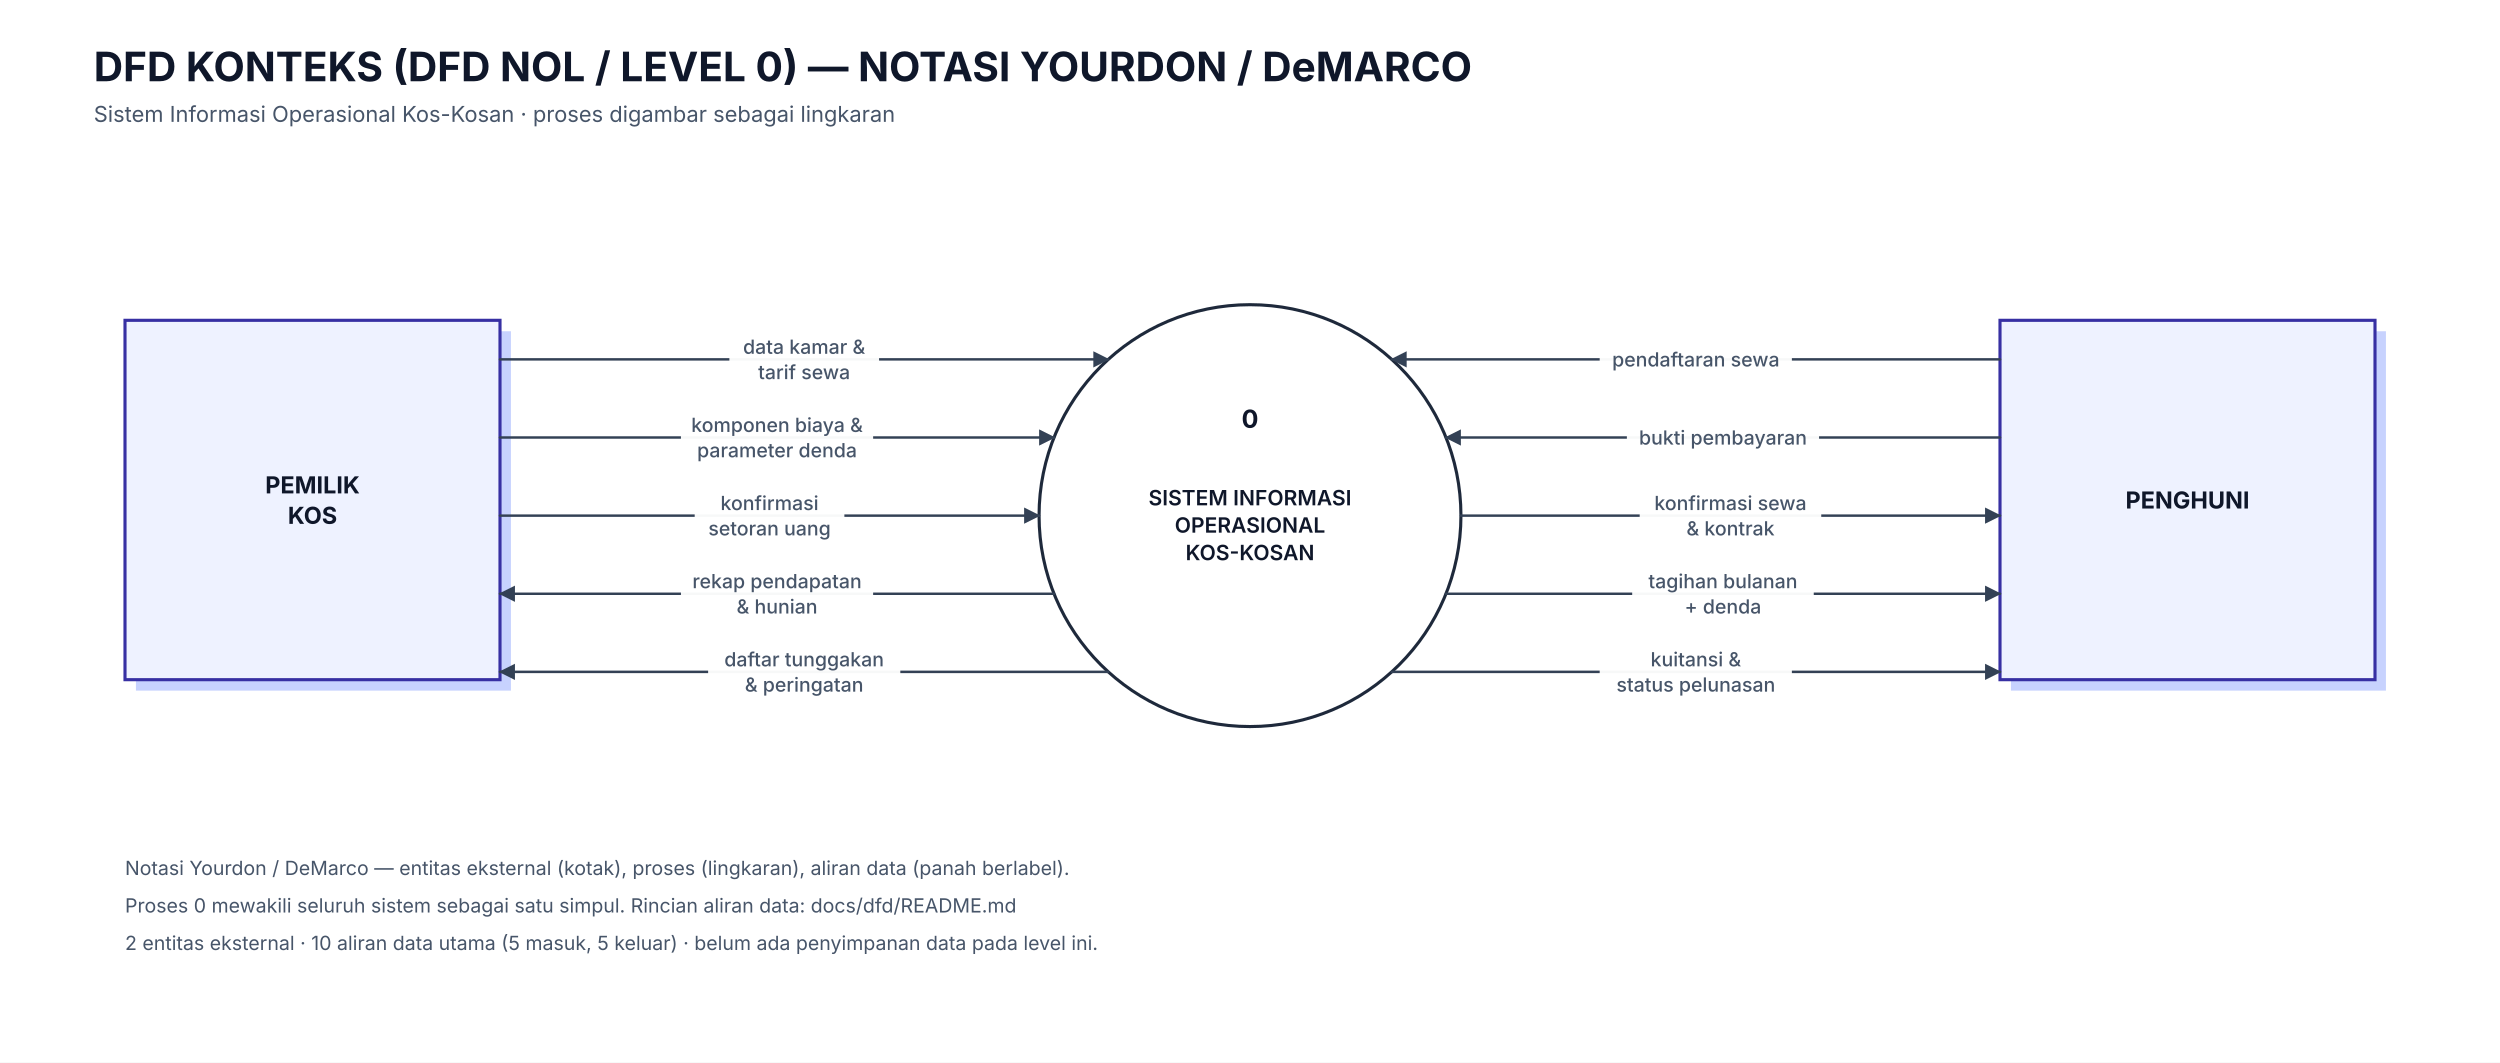
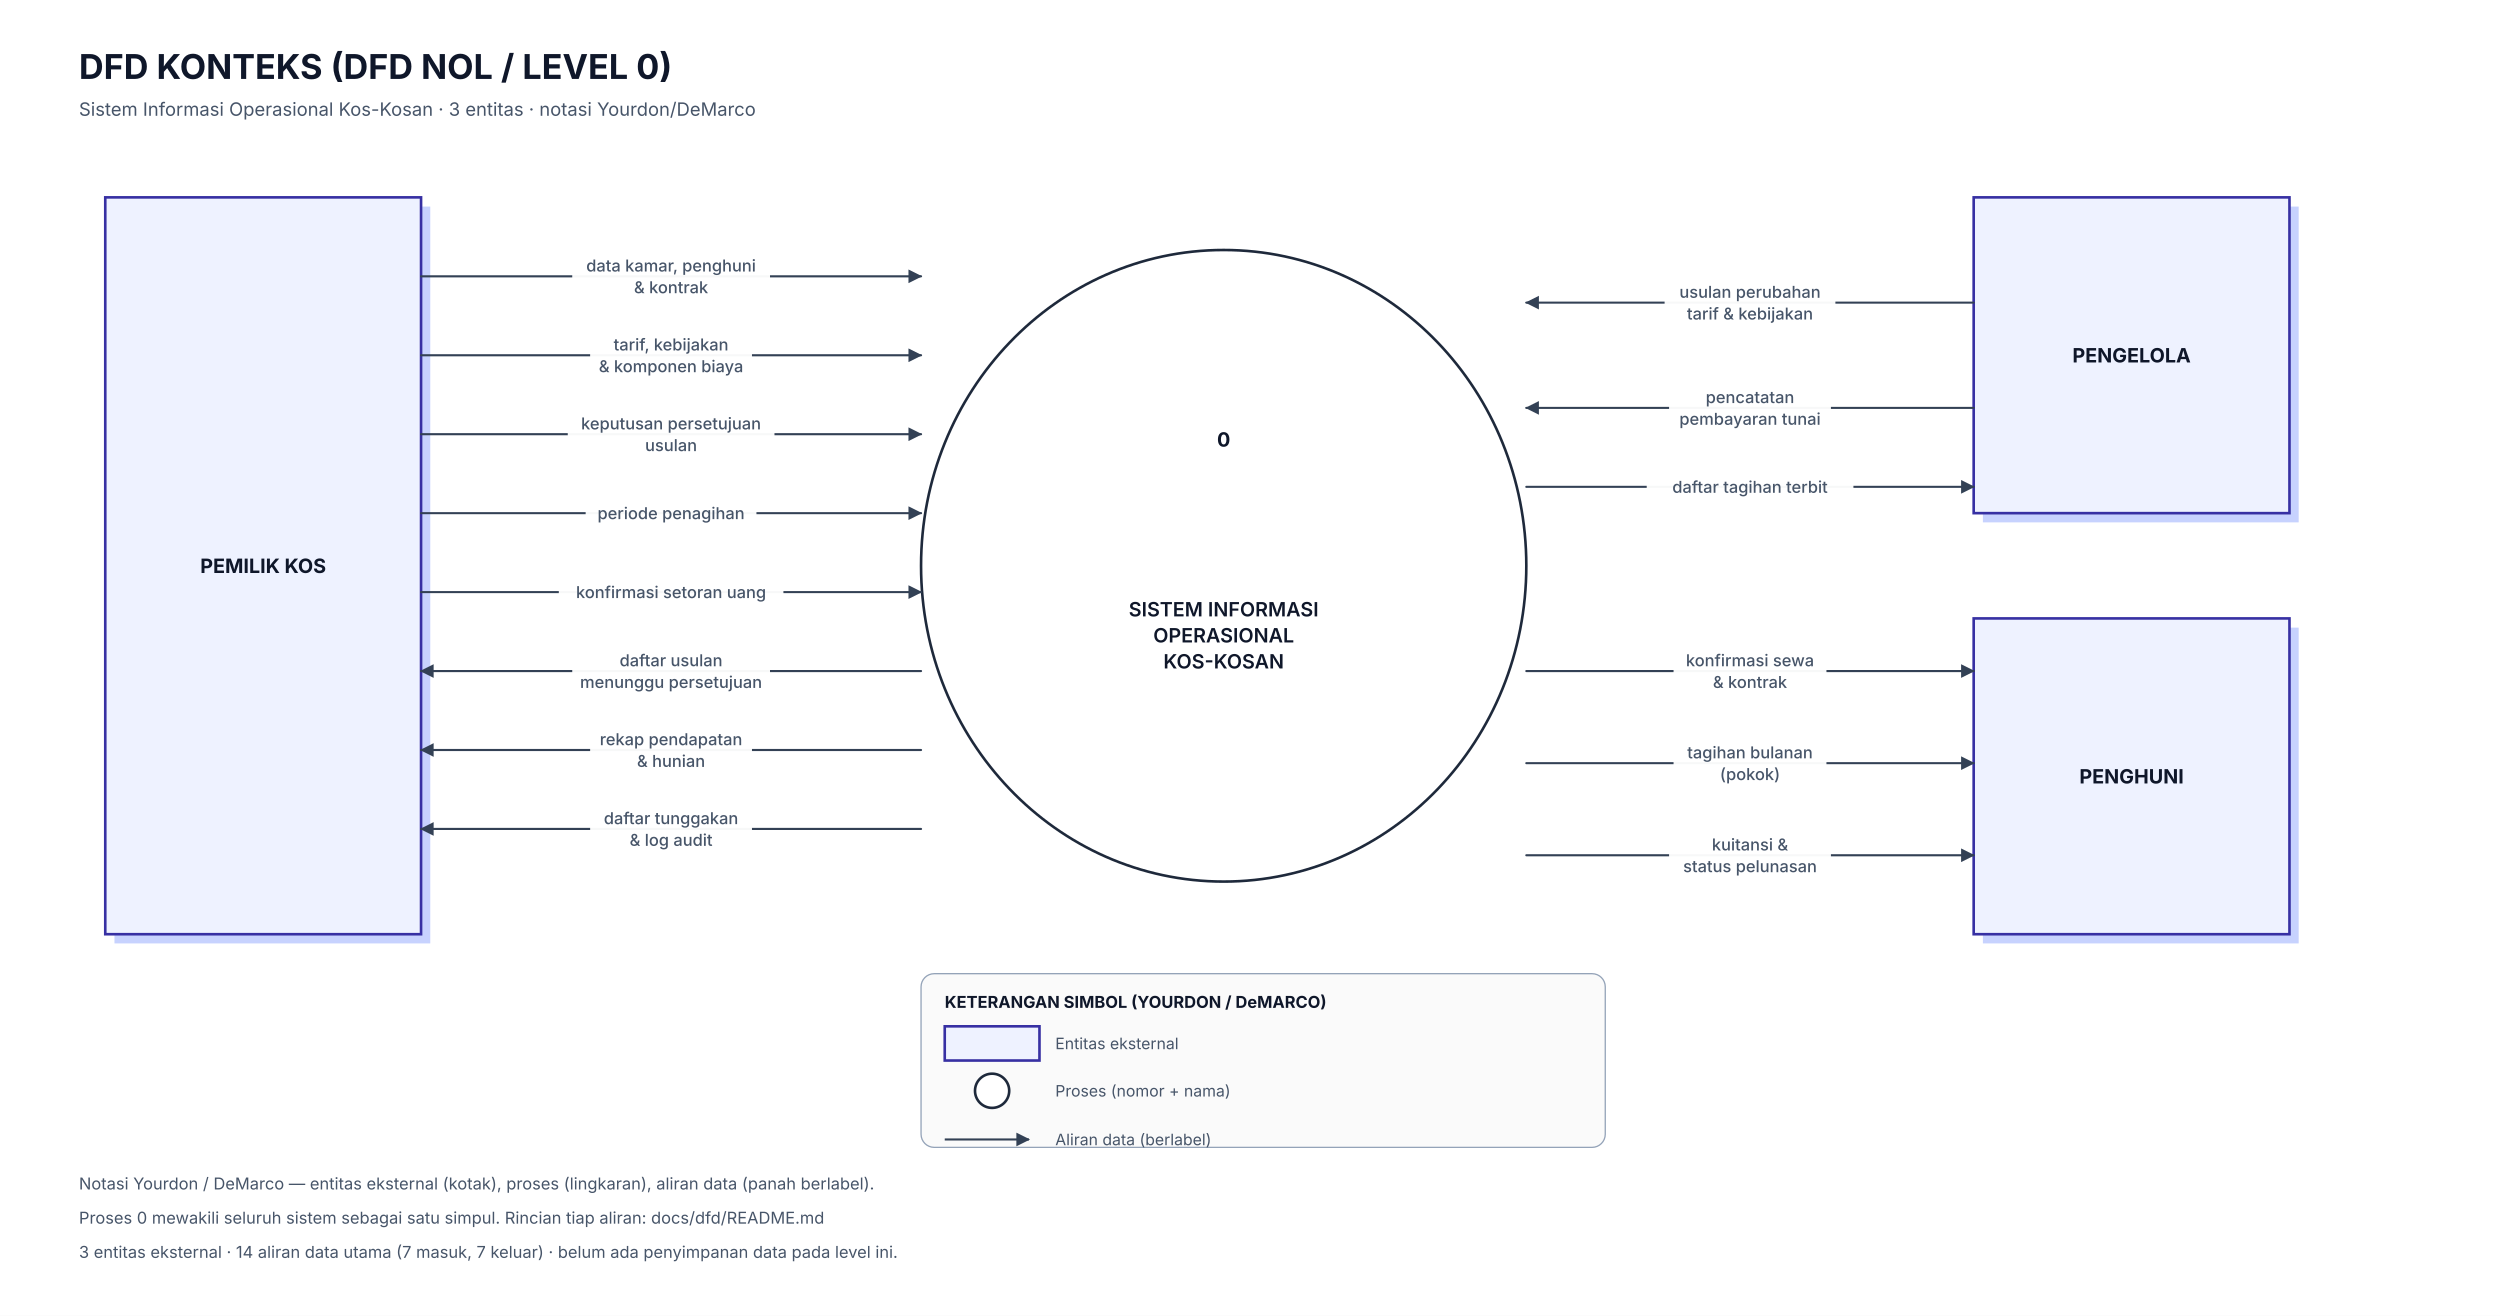
- <svg xmlns="http://www.w3.org/2000/svg" width="1600" height="680" viewBox="0 0 1600 680" font-family="'Segoe UI', 'Inter', 'Helvetica Neue', Arial, sans-serif">
+ <svg xmlns="http://www.w3.org/2000/svg" width="1900" height="1000" viewBox="0 0 1900 1000" font-family="'Segoe UI', 'Inter', 'Helvetica Neue', Arial, sans-serif">
  <defs>
    <marker id="arrow" viewBox="0 0 10 10" refX="9.2" refY="5" markerWidth="6.5" markerHeight="6.5" orient="auto-start-reverse">
      <path d="M0,0 L10,5 L0,10 Z" fill="#334155" />
    </marker>
  </defs>
-   <rect width="1600" height="680" fill="#ffffff" />
-   <text x="60" y="52" font-size="26" font-weight="700" fill="#0f172a">DFD KONTEKS (DFD NOL / LEVEL 0) — NOTASI YOURDON / DeMARCO</text>
-   <text x="60" y="78" font-size="14" font-weight="400" fill="#475569">Sistem Informasi Operasional Kos-Kosan  ·  proses digambar sebagai lingkaran</text>
-   <rect x="87" y="212" width="240" height="230" fill="#c7d2fe" />
-   <rect x="80" y="205" width="240" height="230" fill="#eef2ff" stroke="#3730a3" stroke-width="2" />
-   <text x="200" y="310.3" text-anchor="middle" dominant-baseline="central" font-size="15" font-weight="700" fill="#0f172a">PEMILIK</text>
-   <text x="200" y="329.8" text-anchor="middle" dominant-baseline="central" font-size="15" font-weight="700" fill="#0f172a">KOS</text>
-   <rect x="1287" y="212" width="240" height="230" fill="#c7d2fe" />
-   <rect x="1280" y="205" width="240" height="230" fill="#eef2ff" stroke="#3730a3" stroke-width="2" />
-   <text x="1400" y="320" text-anchor="middle" dominant-baseline="central" font-size="15" font-weight="700" fill="#0f172a">PENGHUNI</text>
-   <circle cx="800" cy="330" r="135" fill="#ffffff" stroke="#1e293b" stroke-width="2" />
-   <text x="800" y="268" text-anchor="middle" dominant-baseline="central" font-size="16" font-weight="700" fill="#0f172a">0</text>
-   <text x="800" y="318.5" text-anchor="middle" dominant-baseline="central" font-size="13.5" font-weight="600" fill="#0f172a">SISTEM INFORMASI</text>
-   <text x="800" y="336" text-anchor="middle" dominant-baseline="central" font-size="13.5" font-weight="600" fill="#0f172a">OPERASIONAL</text>
-   <text x="800" y="353.6" text-anchor="middle" dominant-baseline="central" font-size="13.5" font-weight="600" fill="#0f172a">KOS-KOSAN</text>
-   <path d="M320 230 L709.3 230" fill="none" stroke="#334155" stroke-width="1.6" marker-end="url(#arrow)" stroke-linejoin="round" stroke-linecap="round" />
-   <path d="M320 280 L674.6 280" fill="none" stroke="#334155" stroke-width="1.6" marker-end="url(#arrow)" stroke-linejoin="round" stroke-linecap="round" />
-   <path d="M320 330 L665 330" fill="none" stroke="#334155" stroke-width="1.6" marker-end="url(#arrow)" stroke-linejoin="round" stroke-linecap="round" />
-   <path d="M674.6 380 L320 380" fill="none" stroke="#334155" stroke-width="1.6" marker-end="url(#arrow)" stroke-linejoin="round" stroke-linecap="round" />
-   <path d="M709.3 430 L320 430" fill="none" stroke="#334155" stroke-width="1.6" marker-end="url(#arrow)" stroke-linejoin="round" stroke-linecap="round" />
-   <path d="M1280 230 L890.7 230" fill="none" stroke="#334155" stroke-width="1.6" marker-end="url(#arrow)" stroke-linejoin="round" stroke-linecap="round" />
-   <path d="M1280 280 L925.4 280" fill="none" stroke="#334155" stroke-width="1.6" marker-end="url(#arrow)" stroke-linejoin="round" stroke-linecap="round" />
-   <path d="M935 330 L1280 330" fill="none" stroke="#334155" stroke-width="1.6" marker-end="url(#arrow)" stroke-linejoin="round" stroke-linecap="round" />
-   <path d="M925.4 380 L1280 380" fill="none" stroke="#334155" stroke-width="1.6" marker-end="url(#arrow)" stroke-linejoin="round" stroke-linecap="round" />
-   <path d="M890.7 430 L1280 430" fill="none" stroke="#334155" stroke-width="1.6" marker-end="url(#arrow)" stroke-linejoin="round" stroke-linecap="round" />
-   <rect x="466.8" y="209.8" width="95.8" height="40.5" rx="4" fill="#ffffff" opacity="0.96" />
-   <text x="514.654" y="221.9" text-anchor="middle" dominant-baseline="central" font-size="12.5" font-weight="500" fill="#475569">data kamar &amp;</text>
-   <text x="514.654" y="238.1" text-anchor="middle" dominant-baseline="central" font-size="12.5" font-weight="500" fill="#475569">tarif sewa</text>
-   <rect x="435.8" y="259.8" width="123" height="40.5" rx="4" fill="#ffffff" opacity="0.96" />
-   <text x="497.3" y="271.9" text-anchor="middle" dominant-baseline="central" font-size="12.5" font-weight="500" fill="#475569">komponen biaya &amp;</text>
-   <text x="497.3" y="288.1" text-anchor="middle" dominant-baseline="central" font-size="12.5" font-weight="500" fill="#475569">parameter denda</text>
-   <rect x="444.6" y="309.8" width="95.8" height="40.5" rx="4" fill="#ffffff" opacity="0.96" />
-   <text x="492.5" y="321.9" text-anchor="middle" dominant-baseline="central" font-size="12.5" font-weight="500" fill="#475569">konfirmasi</text>
-   <text x="492.5" y="338.1" text-anchor="middle" dominant-baseline="central" font-size="12.5" font-weight="500" fill="#475569">setoran uang</text>
-   <rect x="435.8" y="359.8" width="123" height="40.5" rx="4" fill="#ffffff" opacity="0.96" />
-   <text x="497.3" y="371.9" text-anchor="middle" dominant-baseline="central" font-size="12.5" font-weight="500" fill="#475569">rekap pendapatan</text>
-   <text x="497.3" y="388.1" text-anchor="middle" dominant-baseline="central" font-size="12.5" font-weight="500" fill="#475569">&amp; hunian</text>
-   <rect x="453.2" y="409.8" width="123" height="40.5" rx="4" fill="#ffffff" opacity="0.96" />
-   <text x="514.654" y="421.9" text-anchor="middle" dominant-baseline="central" font-size="12.5" font-weight="500" fill="#475569">daftar tunggakan</text>
-   <text x="514.654" y="438.1" text-anchor="middle" dominant-baseline="central" font-size="12.5" font-weight="500" fill="#475569">&amp; peringatan</text>
-   <rect x="1023.8" y="218.1" width="123" height="23.8" rx="4" fill="#ffffff" opacity="0.96" />
-   <text x="1085.346" y="230" text-anchor="middle" dominant-baseline="central" font-size="12.5" font-weight="500" fill="#475569">pendaftaran sewa</text>
-   <rect x="1041.2" y="268.1" width="123" height="23.8" rx="4" fill="#ffffff" opacity="0.96" />
-   <text x="1102.7" y="280" text-anchor="middle" dominant-baseline="central" font-size="12.5" font-weight="500" fill="#475569">bukti pembayaran</text>
-   <rect x="1049.4" y="309.8" width="116.2" height="40.5" rx="4" fill="#ffffff" opacity="0.96" />
-   <text x="1107.5" y="321.9" text-anchor="middle" dominant-baseline="central" font-size="12.5" font-weight="500" fill="#475569">konfirmasi sewa</text>
-   <text x="1107.5" y="338.1" text-anchor="middle" dominant-baseline="central" font-size="12.5" font-weight="500" fill="#475569">&amp; kontrak</text>
-   <rect x="1044.6" y="359.8" width="116.2" height="40.5" rx="4" fill="#ffffff" opacity="0.96" />
-   <text x="1102.7" y="371.9" text-anchor="middle" dominant-baseline="central" font-size="12.5" font-weight="500" fill="#475569">tagihan bulanan</text>
-   <text x="1102.7" y="388.1" text-anchor="middle" dominant-baseline="central" font-size="12.5" font-weight="500" fill="#475569">+ denda</text>
-   <rect x="1023.8" y="409.8" width="123" height="40.5" rx="4" fill="#ffffff" opacity="0.96" />
-   <text x="1085.346" y="421.9" text-anchor="middle" dominant-baseline="central" font-size="12.5" font-weight="500" fill="#475569">kuitansi &amp;</text>
-   <text x="1085.346" y="438.1" text-anchor="middle" dominant-baseline="central" font-size="12.5" font-weight="500" fill="#475569">status pelunasan</text>
-   <text x="80" y="560" font-size="12.5" fill="#475569">Notasi Yourdon / DeMarco — entitas eksternal (kotak), proses (lingkaran), aliran data (panah berlabel).</text>
-   <text x="80" y="584" font-size="12.5" fill="#475569">Proses 0 mewakili seluruh sistem sebagai satu simpul. Rincian aliran data: docs/dfd/README.md</text>
-   <text x="80" y="608" font-size="12.5" fill="#475569">2 entitas eksternal  ·  10 aliran data utama (5 masuk, 5 keluar)  ·  belum ada penyimpanan data pada level ini.</text>
+   <rect width="1900" height="1000" fill="#ffffff" />
+   <text x="60" y="60" font-size="26" font-weight="700" fill="#0f172a">DFD KONTEKS (DFD NOL / LEVEL 0)</text>
+   <text x="60" y="88" font-size="14" font-weight="400" fill="#475569">Sistem Informasi Operasional Kos-Kosan  ·  3 entitas  ·  notasi Yourdon/DeMarco</text>
+   <rect x="87" y="157" width="240" height="560" fill="#c7d2fe" />
+   <rect x="80" y="150" width="240" height="560" fill="#eef2ff" stroke="#3730a3" stroke-width="2" />
+   <text x="200" y="430" text-anchor="middle" dominant-baseline="central" font-size="15" font-weight="700" fill="#0f172a">PEMILIK KOS</text>
+   <rect x="1507" y="157" width="240" height="240" fill="#c7d2fe" />
+   <rect x="1500" y="150" width="240" height="240" fill="#eef2ff" stroke="#3730a3" stroke-width="2" />
+   <text x="1620" y="270" text-anchor="middle" dominant-baseline="central" font-size="15" font-weight="700" fill="#0f172a">PENGELOLA</text>
+   <rect x="1507" y="477" width="240" height="240" fill="#c7d2fe" />
+   <rect x="1500" y="470" width="240" height="240" fill="#eef2ff" stroke="#3730a3" stroke-width="2" />
+   <text x="1620" y="590" text-anchor="middle" dominant-baseline="central" font-size="15" font-weight="700" fill="#0f172a">PENGHUNI</text>
+   <ellipse cx="930" cy="430" rx="230" ry="240" fill="#ffffff" stroke="#1e293b" stroke-width="2" />
+   <text x="930" y="334" text-anchor="middle" dominant-baseline="central" font-size="15" font-weight="700" fill="#0f172a">0</text>
+   <text x="930" y="463" text-anchor="middle" dominant-baseline="central" font-size="15" font-weight="600" fill="#0f172a">SISTEM INFORMASI</text>
+   <text x="930" y="482.8" text-anchor="middle" dominant-baseline="central" font-size="15" font-weight="600" fill="#0f172a">OPERASIONAL</text>
+   <text x="930" y="502.6" text-anchor="middle" dominant-baseline="central" font-size="15" font-weight="600" fill="#0f172a">KOS-KOSAN</text>
+   <path d="M320 210 L700 210" fill="none" stroke="#334155" stroke-width="1.6" marker-end="url(#arrow)" stroke-linejoin="round" stroke-linecap="round" />
+   <path d="M320 270 L700 270" fill="none" stroke="#334155" stroke-width="1.6" marker-end="url(#arrow)" stroke-linejoin="round" stroke-linecap="round" />
+   <path d="M320 330 L700 330" fill="none" stroke="#334155" stroke-width="1.6" marker-end="url(#arrow)" stroke-linejoin="round" stroke-linecap="round" />
+   <path d="M320 390 L700 390" fill="none" stroke="#334155" stroke-width="1.6" marker-end="url(#arrow)" stroke-linejoin="round" stroke-linecap="round" />
+   <path d="M320 450 L700 450" fill="none" stroke="#334155" stroke-width="1.6" marker-end="url(#arrow)" stroke-linejoin="round" stroke-linecap="round" />
+   <path d="M1500 230 L1160 230" fill="none" stroke="#334155" stroke-width="1.6" marker-end="url(#arrow)" stroke-linejoin="round" stroke-linecap="round" />
+   <path d="M1500 310 L1160 310" fill="none" stroke="#334155" stroke-width="1.6" marker-end="url(#arrow)" stroke-linejoin="round" stroke-linecap="round" />
+   <path d="M1160 510 L1500 510" fill="none" stroke="#334155" stroke-width="1.6" marker-end="url(#arrow)" stroke-linejoin="round" stroke-linecap="round" />
+   <path d="M700 510 L320 510" fill="none" stroke="#334155" stroke-width="1.6" marker-end="url(#arrow)" stroke-linejoin="round" stroke-linecap="round" />
+   <path d="M1160 580 L1500 580" fill="none" stroke="#334155" stroke-width="1.6" marker-end="url(#arrow)" stroke-linejoin="round" stroke-linecap="round" />
+   <path d="M1160 370 L1500 370" fill="none" stroke="#334155" stroke-width="1.6" marker-end="url(#arrow)" stroke-linejoin="round" stroke-linecap="round" />
+   <path d="M1160 650 L1500 650" fill="none" stroke="#334155" stroke-width="1.6" marker-end="url(#arrow)" stroke-linejoin="round" stroke-linecap="round" />
+   <path d="M700 570 L320 570" fill="none" stroke="#334155" stroke-width="1.6" marker-end="url(#arrow)" stroke-linejoin="round" stroke-linecap="round" />
+   <path d="M700 630 L320 630" fill="none" stroke="#334155" stroke-width="1.6" marker-end="url(#arrow)" stroke-linejoin="round" stroke-linecap="round" />
+   <rect x="434.9" y="189.8" width="150.3" height="40.5" rx="4" fill="#ffffff" opacity="0.96" />
+   <text x="510" y="201.8" text-anchor="middle" dominant-baseline="central" font-size="12.5" font-weight="500" fill="#475569">data kamar, penghuni</text>
+   <text x="510" y="218.3" text-anchor="middle" dominant-baseline="central" font-size="12.5" font-weight="500" fill="#475569">&amp; kontrak</text>
+   <rect x="448.5" y="249.8" width="123" height="40.5" rx="4" fill="#ffffff" opacity="0.96" />
+   <text x="510" y="261.8" text-anchor="middle" dominant-baseline="central" font-size="12.5" font-weight="500" fill="#475569">tarif, kebijakan</text>
+   <text x="510" y="278.3" text-anchor="middle" dominant-baseline="central" font-size="12.5" font-weight="500" fill="#475569">&amp; komponen biaya</text>
+   <rect x="431.5" y="309.8" width="157.1" height="40.5" rx="4" fill="#ffffff" opacity="0.96" />
+   <text x="510" y="321.8" text-anchor="middle" dominant-baseline="central" font-size="12.5" font-weight="500" fill="#475569">keputusan persetujuan</text>
+   <text x="510" y="338.3" text-anchor="middle" dominant-baseline="central" font-size="12.5" font-weight="500" fill="#475569">usulan</text>
+   <rect x="445.1" y="378.1" width="129.8" height="23.8" rx="4" fill="#ffffff" opacity="0.96" />
+   <text x="510" y="390" text-anchor="middle" dominant-baseline="central" font-size="12.5" font-weight="500" fill="#475569">periode penagihan</text>
+   <rect x="424.7" y="438.1" width="170.7" height="23.8" rx="4" fill="#ffffff" opacity="0.96" />
+   <text x="510" y="450" text-anchor="middle" dominant-baseline="central" font-size="12.5" font-weight="500" fill="#475569">konfirmasi setoran uang</text>
+   <rect x="1265.1" y="209.8" width="129.8" height="40.5" rx="4" fill="#ffffff" opacity="0.96" />
+   <text x="1330" y="221.8" text-anchor="middle" dominant-baseline="central" font-size="12.5" font-weight="500" fill="#475569">usulan perubahan</text>
+   <text x="1330" y="238.3" text-anchor="middle" dominant-baseline="central" font-size="12.5" font-weight="500" fill="#475569">tarif &amp; kebijakan</text>
+   <rect x="1268.5" y="289.8" width="123" height="40.5" rx="4" fill="#ffffff" opacity="0.96" />
+   <text x="1330" y="301.8" text-anchor="middle" dominant-baseline="central" font-size="12.5" font-weight="500" fill="#475569">pencatatan</text>
+   <text x="1330" y="318.3" text-anchor="middle" dominant-baseline="central" font-size="12.5" font-weight="500" fill="#475569">pembayaran tunai</text>
+   <rect x="1271.9" y="489.8" width="116.2" height="40.5" rx="4" fill="#ffffff" opacity="0.96" />
+   <text x="1330" y="501.8" text-anchor="middle" dominant-baseline="central" font-size="12.5" font-weight="500" fill="#475569">konfirmasi sewa</text>
+   <text x="1330" y="518.3" text-anchor="middle" dominant-baseline="central" font-size="12.5" font-weight="500" fill="#475569">&amp; kontrak</text>
+   <rect x="434.9" y="489.8" width="150.3" height="40.5" rx="4" fill="#ffffff" opacity="0.96" />
+   <text x="510" y="501.8" text-anchor="middle" dominant-baseline="central" font-size="12.5" font-weight="500" fill="#475569">daftar usulan</text>
+   <text x="510" y="518.3" text-anchor="middle" dominant-baseline="central" font-size="12.5" font-weight="500" fill="#475569">menunggu persetujuan</text>
+   <rect x="1271.9" y="559.8" width="116.2" height="40.5" rx="4" fill="#ffffff" opacity="0.96" />
+   <text x="1330" y="571.8" text-anchor="middle" dominant-baseline="central" font-size="12.5" font-weight="500" fill="#475569">tagihan bulanan</text>
+   <text x="1330" y="588.3" text-anchor="middle" dominant-baseline="central" font-size="12.5" font-weight="500" fill="#475569">(pokok)</text>
+   <rect x="1251.5" y="358.1" width="157.1" height="23.8" rx="4" fill="#ffffff" opacity="0.96" />
+   <text x="1330" y="370" text-anchor="middle" dominant-baseline="central" font-size="12.5" font-weight="500" fill="#475569">daftar tagihan terbit</text>
+   <rect x="1268.5" y="629.8" width="123" height="40.5" rx="4" fill="#ffffff" opacity="0.96" />
+   <text x="1330" y="641.8" text-anchor="middle" dominant-baseline="central" font-size="12.5" font-weight="500" fill="#475569">kuitansi &amp;</text>
+   <text x="1330" y="658.3" text-anchor="middle" dominant-baseline="central" font-size="12.5" font-weight="500" fill="#475569">status pelunasan</text>
+   <rect x="448.5" y="549.8" width="123" height="40.5" rx="4" fill="#ffffff" opacity="0.96" />
+   <text x="510" y="561.8" text-anchor="middle" dominant-baseline="central" font-size="12.5" font-weight="500" fill="#475569">rekap pendapatan</text>
+   <text x="510" y="578.3" text-anchor="middle" dominant-baseline="central" font-size="12.5" font-weight="500" fill="#475569">&amp; hunian</text>
+   <rect x="448.5" y="609.8" width="123" height="40.5" rx="4" fill="#ffffff" opacity="0.96" />
+   <text x="510" y="621.8" text-anchor="middle" dominant-baseline="central" font-size="12.5" font-weight="500" fill="#475569">daftar tunggakan</text>
+   <text x="510" y="638.3" text-anchor="middle" dominant-baseline="central" font-size="12.5" font-weight="500" fill="#475569">&amp; log audit</text>
+   <rect x="700" y="740" width="520" height="132" rx="10" fill="#fafafa" stroke="#94a3b8" stroke-width="1" />
+   <text x="718" y="766" font-size="12.5" font-weight="700" fill="#0f172a">KETERANGAN SIMBOL (YOURDON / DeMARCO)</text>
+   <rect x="718" y="780" width="72" height="26" fill="#eef2ff" stroke="#3730a3" stroke-width="2" />
+   <text x="802" y="793" font-size="12" fill="#475569" dominant-baseline="central">Entitas eksternal</text>
+   <circle cx="754" cy="829" r="13" fill="#ffffff" stroke="#1e293b" stroke-width="2" />
+   <text x="802" y="829" font-size="12" fill="#475569" dominant-baseline="central">Proses (nomor + nama)</text>
+   <path d="M718 866 H782" fill="none" stroke="#334155" stroke-width="1.6" marker-end="url(#arrow)" />
+   <text x="802" y="866" font-size="12" fill="#475569" dominant-baseline="central">Aliran data (berlabel)</text>
+   <text x="60" y="904" font-size="12.5" fill="#475569">Notasi Yourdon / DeMarco — entitas eksternal (kotak), proses (lingkaran), aliran data (panah berlabel).</text>
+   <text x="60" y="930" font-size="12.5" fill="#475569">Proses 0 mewakili seluruh sistem sebagai satu simpul. Rincian tiap aliran: docs/dfd/README.md</text>
+   <text x="60" y="956" font-size="12.5" fill="#475569">3 entitas eksternal  ·  14 aliran data utama (7 masuk, 7 keluar)  ·  belum ada penyimpanan data pada level ini.</text>
</svg>
